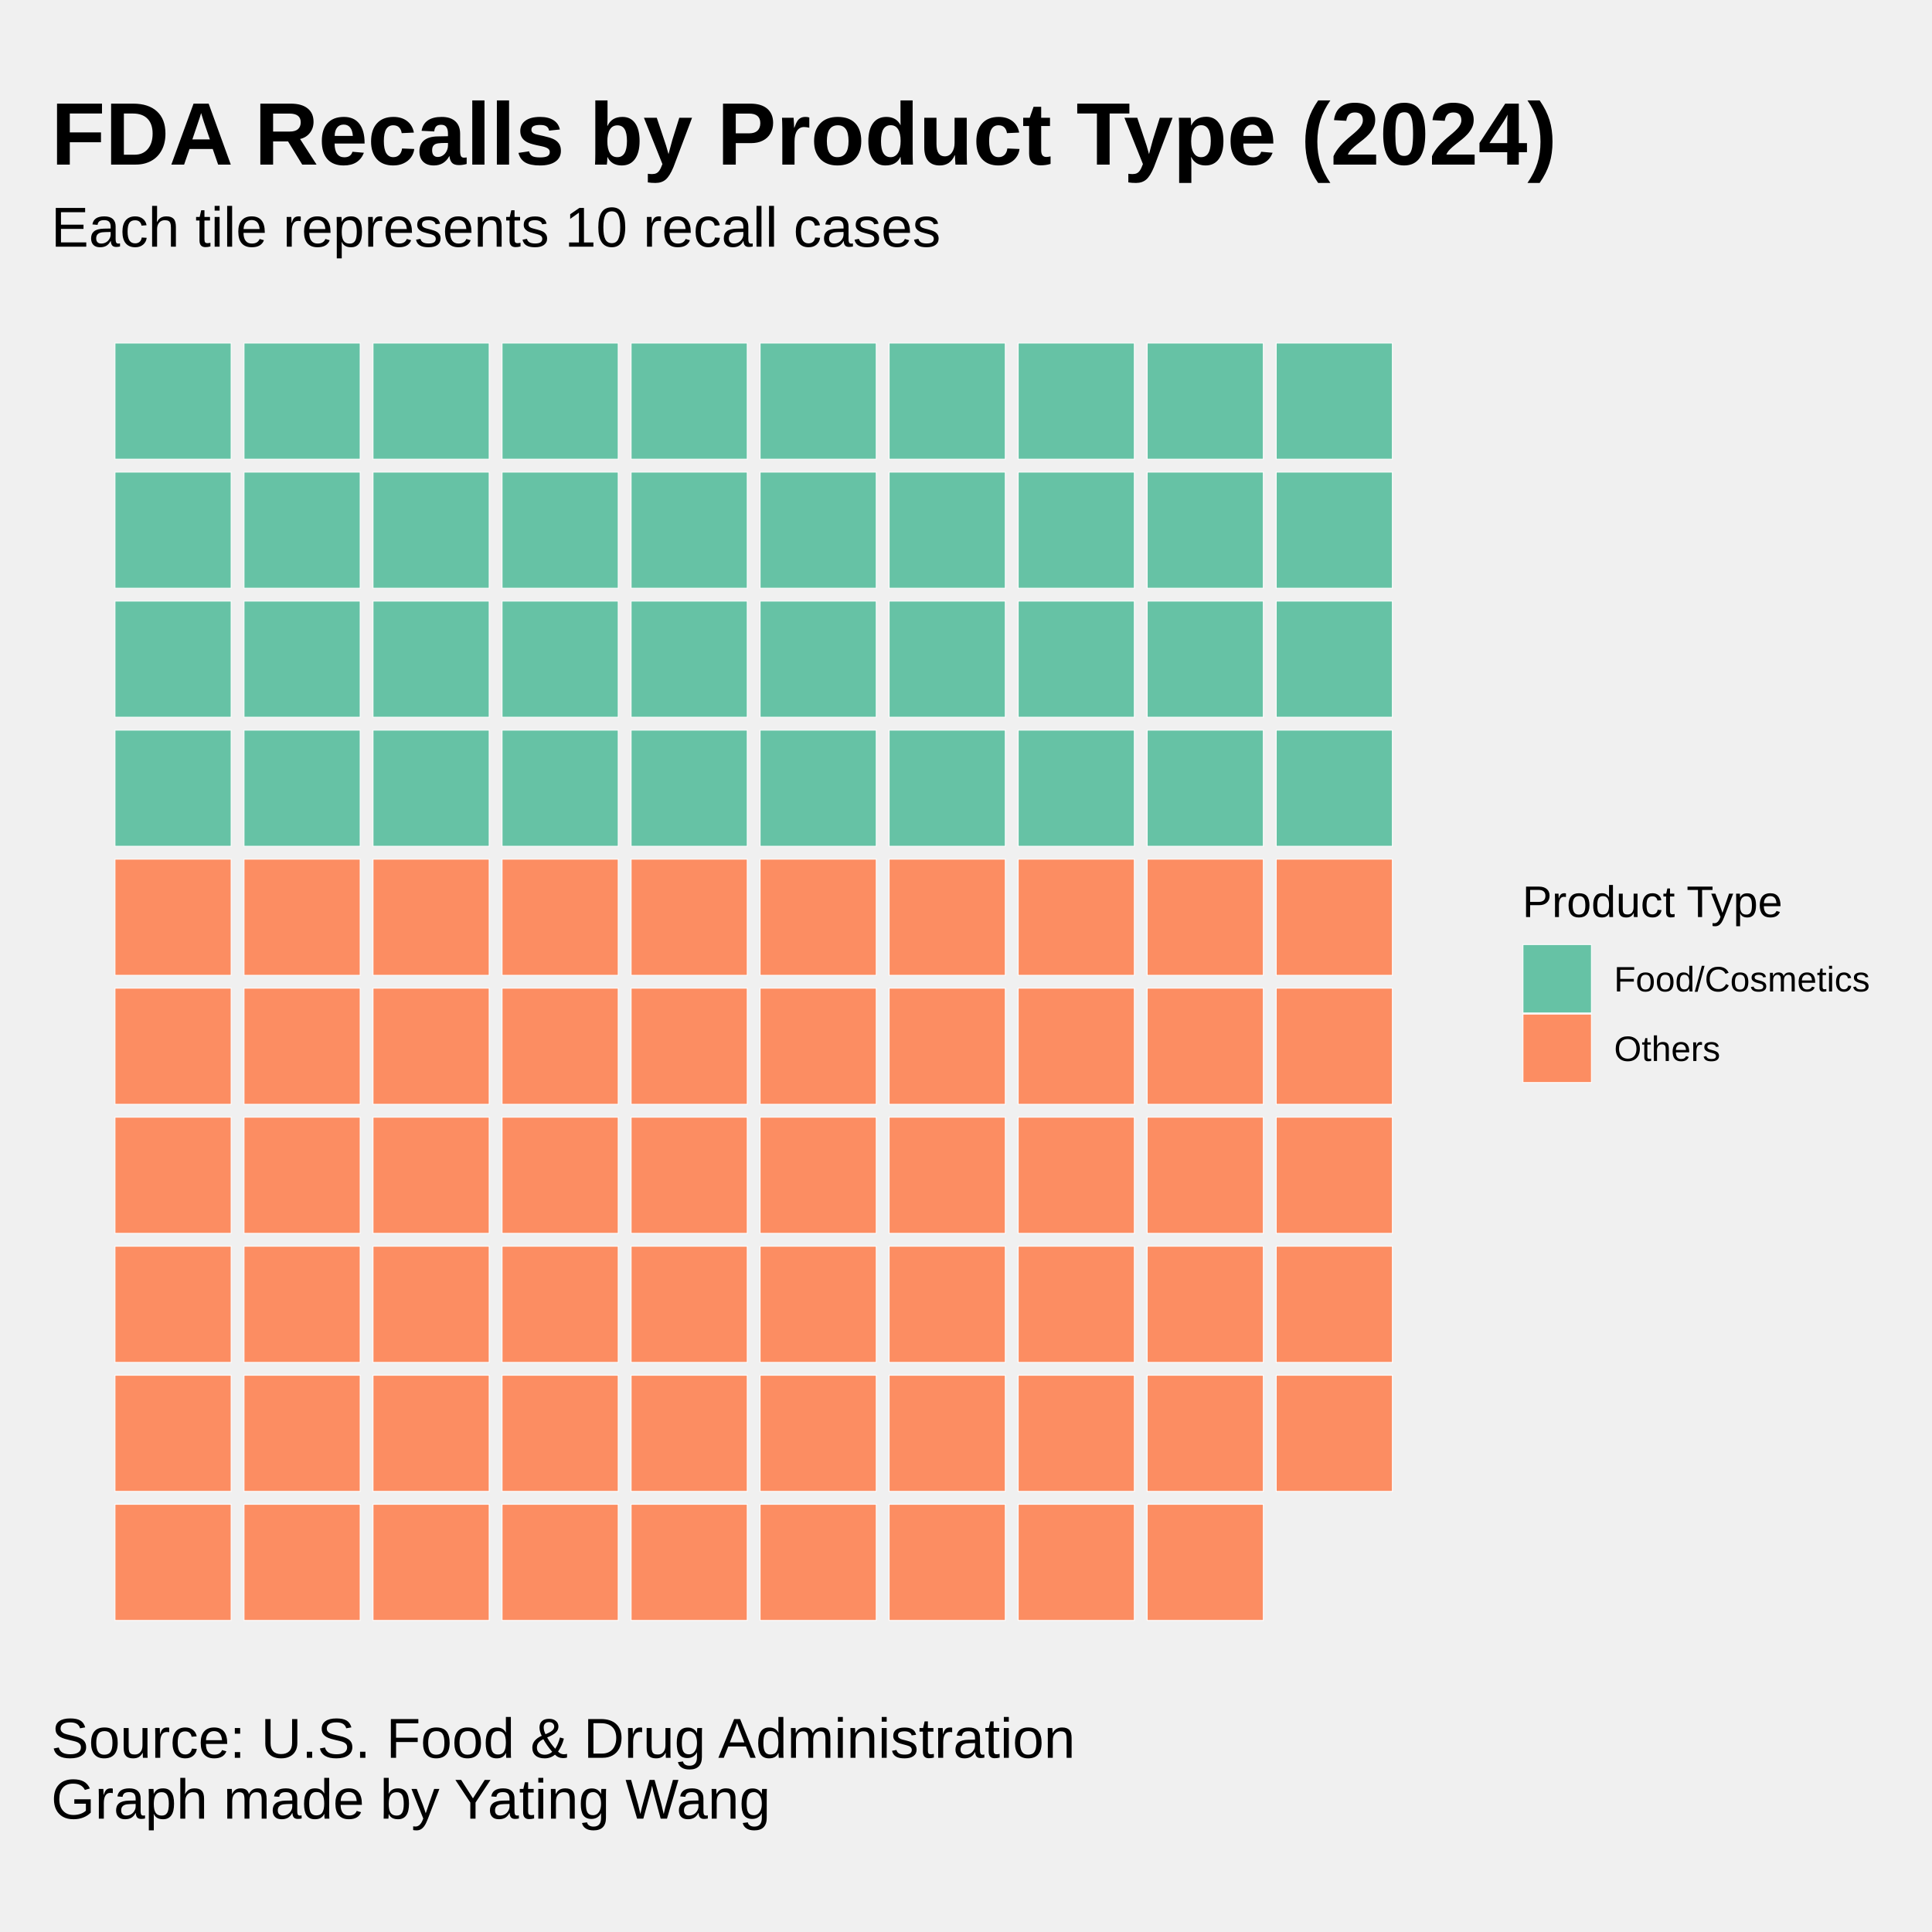
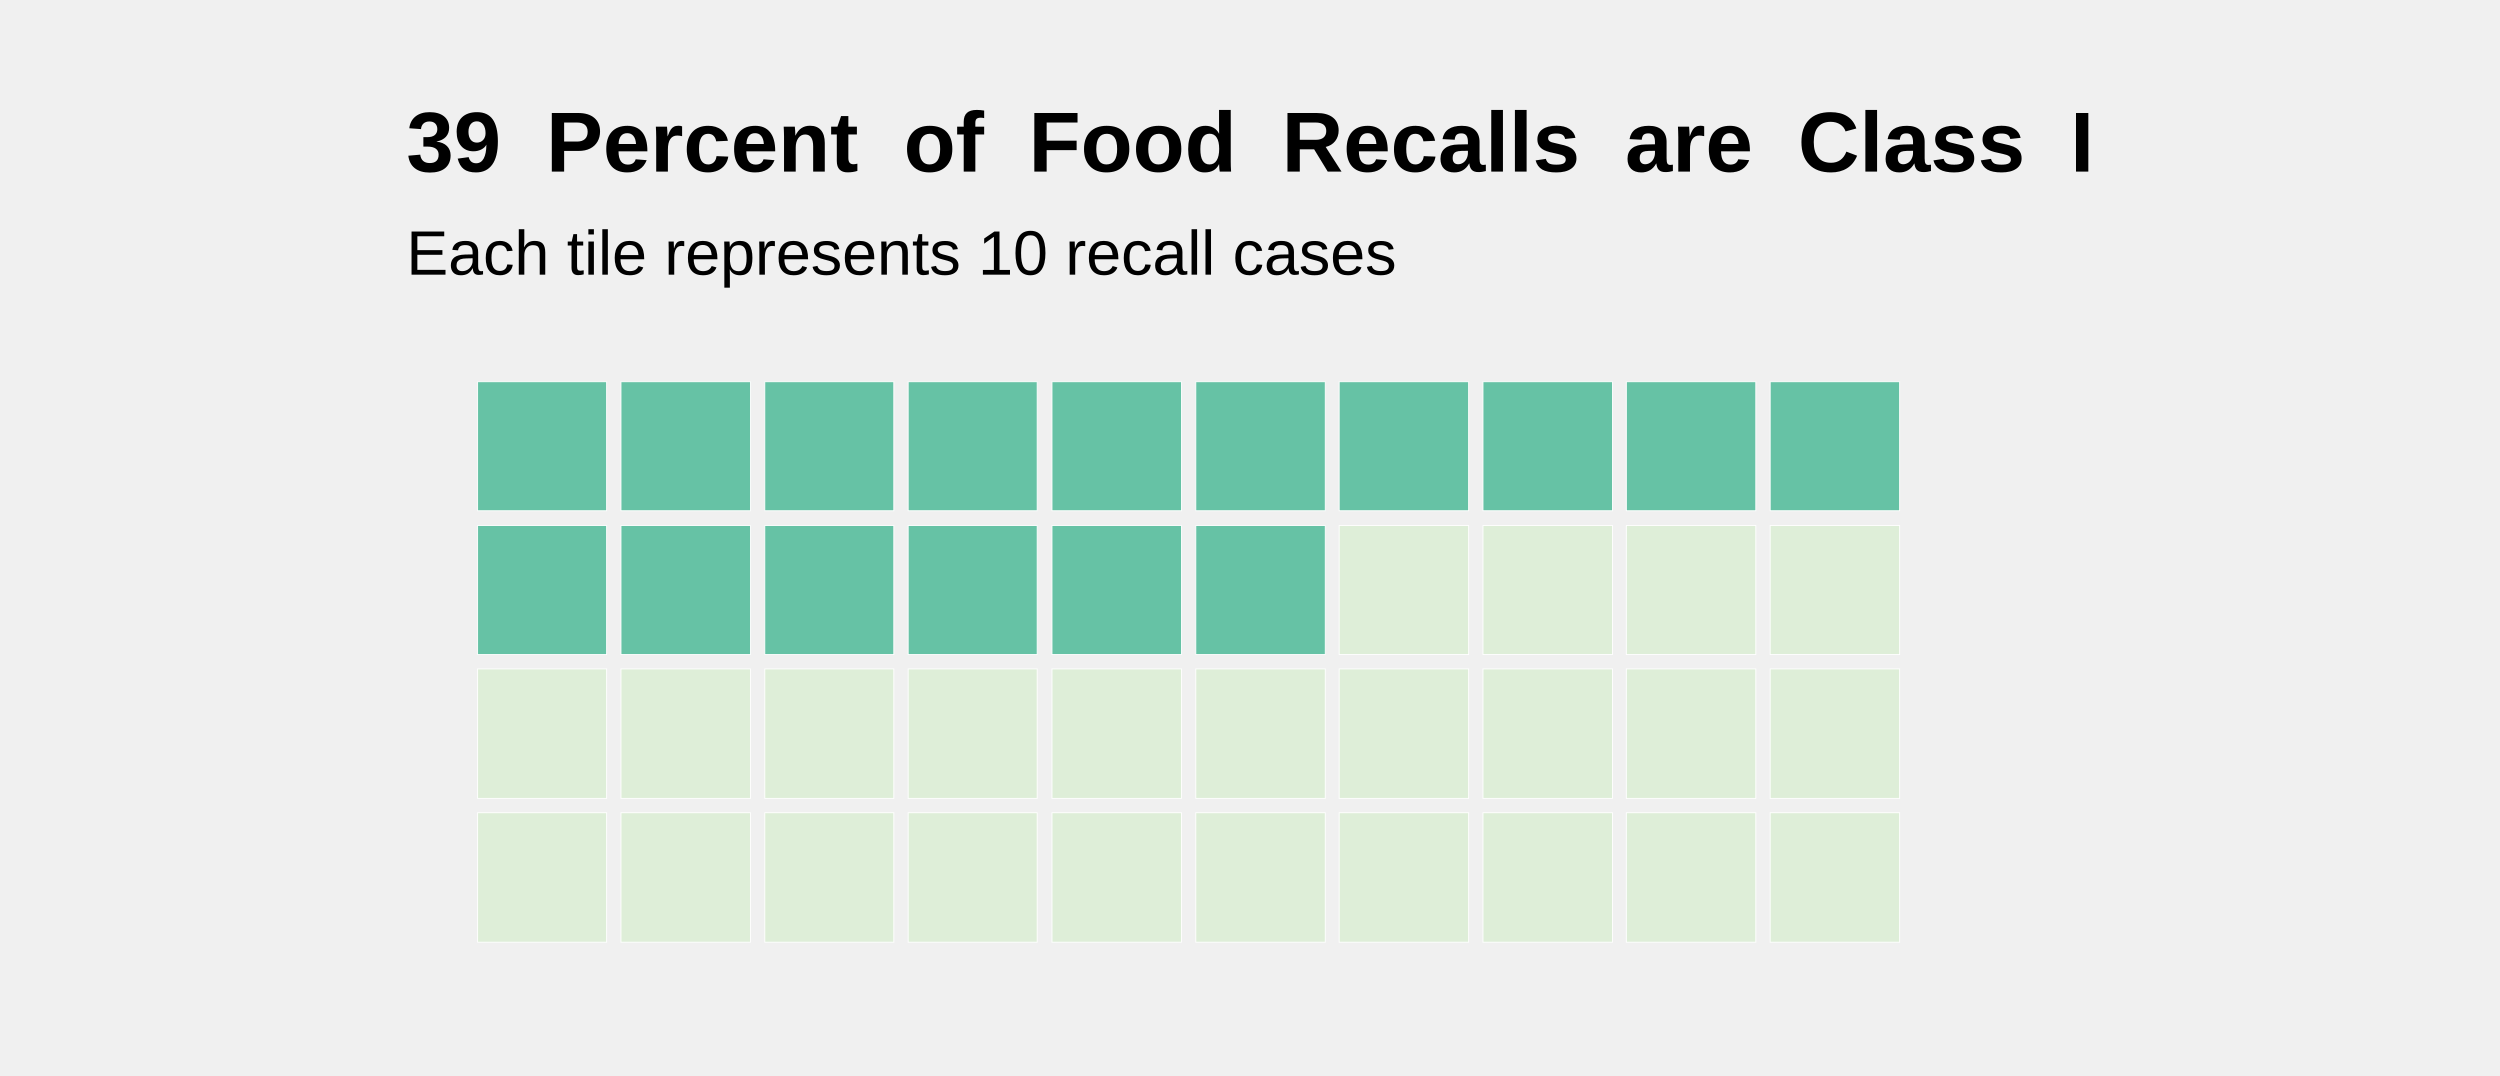
- <svg xmlns="http://www.w3.org/2000/svg" class="svglite" width="480.00pt" height="480.00pt" viewBox="0 0 480.00 480.00">
+ <svg xmlns="http://www.w3.org/2000/svg" id="Layer_1" version="1.1" viewBox="0 0 558 240">
  <defs>
-     <style type="text/css">
-     .svglite line, .svglite polyline, .svglite polygon, .svglite path, .svglite rect, .svglite circle {
-       fill: none;
-       stroke: #000000;
-       stroke-linecap: round;
-       stroke-linejoin: round;
-       stroke-miterlimit: 10.00;
-     }
-     .svglite text {
-       white-space: pre;
-     }
-   </style>
+     <style>
+       .st0 {
+         fill: none;
+       }
+ 
+       .st1 {
+         font-family: Arial-BoldMT, Arial;
+         font-size: 19px;
+         font-weight: 700;
+       }
+ 
+       .st1, .st2 {
+         isolation: isolate;
+       }
+ 
+       .st3 {
+         letter-spacing: .3em;
+       }
+ 
+       .st4 {
+         letter-spacing: .3em;
+       }
+ 
+       .st2 {
+         font-family: ArialMT, Arial;
+         font-size: 14px;
+       }
+ 
+       .st5 {
+         fill: #deeed8;
+       }
+ 
+       .st5, .st6 {
+         stroke: #fff;
+         stroke-miterlimit: 10;
+         stroke-width: .2px;
+       }
+ 
+       .st6 {
+         fill: #66c2a5;
+       }
+     </style>
  </defs>
-   <rect width="100%" height="100%" style="stroke: none; fill: none;" />
-   <defs>
-     <clipPath id="cpMC4wMHw0ODAuMDB8MC4wMHw0ODAuMDA=">
-       <rect x="0.00" y="0.00" width="480.00" height="480.00" />
-     </clipPath>
-   </defs>
-   <g clip-path="url(#cpMC4wMHw0ODAuMDB8MC4wMHw0ODAuMDA=)">
- </g>
-   <defs>
-     <clipPath id="cpMC4wMHw0ODAuMDB8MTUuMTB8NDY0Ljkw">
-       <rect x="0.00" y="15.10" width="480.00" height="449.80" />
-     </clipPath>
-   </defs>
-   <g clip-path="url(#cpMC4wMHw0ODAuMDB8MTUuMTB8NDY0Ljkw)">
- </g>
-   <g clip-path="url(#cpMC4wMHw0ODAuMDB8MC4wMHw0ODAuMDA=)">
- </g>
-   <defs>
-     <clipPath id="cpMTIuNzB8MzYxLjgwfDY5LjM2fDQxOC40Ng==">
-       <rect x="12.70" y="69.36" width="349.10" height="349.10" />
-     </clipPath>
-   </defs>
-   <g clip-path="url(#cpMTIuNzB8MzYxLjgwfDY5LjM2fDQxOC40Ng==)">
-     <rect x="28.57" y="85.23" width="28.85" height="28.85" style="stroke-width: 0.21; stroke: #FFFFFF; stroke-linecap: butt; stroke-linejoin: miter; fill: #66C2A5;" />
-     <rect x="60.63" y="85.23" width="28.85" height="28.85" style="stroke-width: 0.21; stroke: #FFFFFF; stroke-linecap: butt; stroke-linejoin: miter; fill: #66C2A5;" />
-     <rect x="92.68" y="85.23" width="28.85" height="28.85" style="stroke-width: 0.21; stroke: #FFFFFF; stroke-linecap: butt; stroke-linejoin: miter; fill: #66C2A5;" />
-     <rect x="124.74" y="85.23" width="28.85" height="28.85" style="stroke-width: 0.21; stroke: #FFFFFF; stroke-linecap: butt; stroke-linejoin: miter; fill: #66C2A5;" />
-     <rect x="156.80" y="85.23" width="28.85" height="28.85" style="stroke-width: 0.21; stroke: #FFFFFF; stroke-linecap: butt; stroke-linejoin: miter; fill: #66C2A5;" />
-     <rect x="188.85" y="85.23" width="28.85" height="28.85" style="stroke-width: 0.21; stroke: #FFFFFF; stroke-linecap: butt; stroke-linejoin: miter; fill: #66C2A5;" />
-     <rect x="220.91" y="85.23" width="28.85" height="28.85" style="stroke-width: 0.21; stroke: #FFFFFF; stroke-linecap: butt; stroke-linejoin: miter; fill: #66C2A5;" />
-     <rect x="252.97" y="85.23" width="28.85" height="28.85" style="stroke-width: 0.21; stroke: #FFFFFF; stroke-linecap: butt; stroke-linejoin: miter; fill: #66C2A5;" />
-     <rect x="285.02" y="85.23" width="28.85" height="28.85" style="stroke-width: 0.21; stroke: #FFFFFF; stroke-linecap: butt; stroke-linejoin: miter; fill: #66C2A5;" />
-     <rect x="317.08" y="85.23" width="28.85" height="28.85" style="stroke-width: 0.21; stroke: #FFFFFF; stroke-linecap: butt; stroke-linejoin: miter; fill: #66C2A5;" />
-     <rect x="28.57" y="117.29" width="28.85" height="28.85" style="stroke-width: 0.21; stroke: #FFFFFF; stroke-linecap: butt; stroke-linejoin: miter; fill: #66C2A5;" />
-     <rect x="60.63" y="117.29" width="28.85" height="28.85" style="stroke-width: 0.21; stroke: #FFFFFF; stroke-linecap: butt; stroke-linejoin: miter; fill: #66C2A5;" />
-     <rect x="92.68" y="117.29" width="28.85" height="28.85" style="stroke-width: 0.21; stroke: #FFFFFF; stroke-linecap: butt; stroke-linejoin: miter; fill: #66C2A5;" />
-     <rect x="124.74" y="117.29" width="28.85" height="28.85" style="stroke-width: 0.21; stroke: #FFFFFF; stroke-linecap: butt; stroke-linejoin: miter; fill: #66C2A5;" />
-     <rect x="156.80" y="117.29" width="28.85" height="28.85" style="stroke-width: 0.21; stroke: #FFFFFF; stroke-linecap: butt; stroke-linejoin: miter; fill: #66C2A5;" />
-     <rect x="188.85" y="117.29" width="28.85" height="28.85" style="stroke-width: 0.21; stroke: #FFFFFF; stroke-linecap: butt; stroke-linejoin: miter; fill: #66C2A5;" />
-     <rect x="220.91" y="117.29" width="28.85" height="28.85" style="stroke-width: 0.21; stroke: #FFFFFF; stroke-linecap: butt; stroke-linejoin: miter; fill: #66C2A5;" />
-     <rect x="252.97" y="117.29" width="28.85" height="28.85" style="stroke-width: 0.21; stroke: #FFFFFF; stroke-linecap: butt; stroke-linejoin: miter; fill: #66C2A5;" />
-     <rect x="285.02" y="117.29" width="28.85" height="28.85" style="stroke-width: 0.21; stroke: #FFFFFF; stroke-linecap: butt; stroke-linejoin: miter; fill: #66C2A5;" />
-     <rect x="317.08" y="117.29" width="28.85" height="28.85" style="stroke-width: 0.21; stroke: #FFFFFF; stroke-linecap: butt; stroke-linejoin: miter; fill: #66C2A5;" />
-     <rect x="28.57" y="149.34" width="28.85" height="28.85" style="stroke-width: 0.21; stroke: #FFFFFF; stroke-linecap: butt; stroke-linejoin: miter; fill: #66C2A5;" />
-     <rect x="60.63" y="149.34" width="28.85" height="28.85" style="stroke-width: 0.21; stroke: #FFFFFF; stroke-linecap: butt; stroke-linejoin: miter; fill: #66C2A5;" />
-     <rect x="92.68" y="149.34" width="28.85" height="28.85" style="stroke-width: 0.21; stroke: #FFFFFF; stroke-linecap: butt; stroke-linejoin: miter; fill: #66C2A5;" />
-     <rect x="124.74" y="149.34" width="28.85" height="28.85" style="stroke-width: 0.21; stroke: #FFFFFF; stroke-linecap: butt; stroke-linejoin: miter; fill: #66C2A5;" />
-     <rect x="156.80" y="149.34" width="28.85" height="28.85" style="stroke-width: 0.21; stroke: #FFFFFF; stroke-linecap: butt; stroke-linejoin: miter; fill: #66C2A5;" />
-     <rect x="188.85" y="149.34" width="28.85" height="28.85" style="stroke-width: 0.21; stroke: #FFFFFF; stroke-linecap: butt; stroke-linejoin: miter; fill: #66C2A5;" />
-     <rect x="220.91" y="149.34" width="28.85" height="28.85" style="stroke-width: 0.21; stroke: #FFFFFF; stroke-linecap: butt; stroke-linejoin: miter; fill: #66C2A5;" />
-     <rect x="252.97" y="149.34" width="28.85" height="28.85" style="stroke-width: 0.21; stroke: #FFFFFF; stroke-linecap: butt; stroke-linejoin: miter; fill: #66C2A5;" />
-     <rect x="285.02" y="149.34" width="28.85" height="28.85" style="stroke-width: 0.21; stroke: #FFFFFF; stroke-linecap: butt; stroke-linejoin: miter; fill: #66C2A5;" />
-     <rect x="317.08" y="149.34" width="28.85" height="28.85" style="stroke-width: 0.21; stroke: #FFFFFF; stroke-linecap: butt; stroke-linejoin: miter; fill: #66C2A5;" />
-     <rect x="28.57" y="181.40" width="28.85" height="28.85" style="stroke-width: 0.21; stroke: #FFFFFF; stroke-linecap: butt; stroke-linejoin: miter; fill: #66C2A5;" />
-     <rect x="60.63" y="181.40" width="28.85" height="28.85" style="stroke-width: 0.21; stroke: #FFFFFF; stroke-linecap: butt; stroke-linejoin: miter; fill: #66C2A5;" />
-     <rect x="92.68" y="181.40" width="28.85" height="28.85" style="stroke-width: 0.21; stroke: #FFFFFF; stroke-linecap: butt; stroke-linejoin: miter; fill: #66C2A5;" />
-     <rect x="124.74" y="181.40" width="28.85" height="28.85" style="stroke-width: 0.21; stroke: #FFFFFF; stroke-linecap: butt; stroke-linejoin: miter; fill: #66C2A5;" />
-     <rect x="156.80" y="181.40" width="28.85" height="28.85" style="stroke-width: 0.21; stroke: #FFFFFF; stroke-linecap: butt; stroke-linejoin: miter; fill: #66C2A5;" />
-     <rect x="188.85" y="181.40" width="28.85" height="28.85" style="stroke-width: 0.21; stroke: #FFFFFF; stroke-linecap: butt; stroke-linejoin: miter; fill: #66C2A5;" />
-     <rect x="220.91" y="181.40" width="28.85" height="28.85" style="stroke-width: 0.21; stroke: #FFFFFF; stroke-linecap: butt; stroke-linejoin: miter; fill: #66C2A5;" />
-     <rect x="252.97" y="181.40" width="28.85" height="28.85" style="stroke-width: 0.21; stroke: #FFFFFF; stroke-linecap: butt; stroke-linejoin: miter; fill: #66C2A5;" />
-     <rect x="285.02" y="181.40" width="28.85" height="28.85" style="stroke-width: 0.21; stroke: #FFFFFF; stroke-linecap: butt; stroke-linejoin: miter; fill: #66C2A5;" />
-     <rect x="317.08" y="181.40" width="28.85" height="28.85" style="stroke-width: 0.21; stroke: #FFFFFF; stroke-linecap: butt; stroke-linejoin: miter; fill: #66C2A5;" />
-     <rect x="28.57" y="213.46" width="28.85" height="28.85" style="stroke-width: 0.21; stroke: #FFFFFF; stroke-linecap: butt; stroke-linejoin: miter; fill: #FC8D62;" />
-     <rect x="60.63" y="213.46" width="28.85" height="28.85" style="stroke-width: 0.21; stroke: #FFFFFF; stroke-linecap: butt; stroke-linejoin: miter; fill: #FC8D62;" />
-     <rect x="92.68" y="213.46" width="28.85" height="28.85" style="stroke-width: 0.21; stroke: #FFFFFF; stroke-linecap: butt; stroke-linejoin: miter; fill: #FC8D62;" />
-     <rect x="124.74" y="213.46" width="28.85" height="28.85" style="stroke-width: 0.21; stroke: #FFFFFF; stroke-linecap: butt; stroke-linejoin: miter; fill: #FC8D62;" />
-     <rect x="156.80" y="213.46" width="28.85" height="28.85" style="stroke-width: 0.21; stroke: #FFFFFF; stroke-linecap: butt; stroke-linejoin: miter; fill: #FC8D62;" />
-     <rect x="188.85" y="213.46" width="28.85" height="28.85" style="stroke-width: 0.21; stroke: #FFFFFF; stroke-linecap: butt; stroke-linejoin: miter; fill: #FC8D62;" />
-     <rect x="220.91" y="213.46" width="28.85" height="28.85" style="stroke-width: 0.21; stroke: #FFFFFF; stroke-linecap: butt; stroke-linejoin: miter; fill: #FC8D62;" />
-     <rect x="252.97" y="213.46" width="28.85" height="28.85" style="stroke-width: 0.21; stroke: #FFFFFF; stroke-linecap: butt; stroke-linejoin: miter; fill: #FC8D62;" />
-     <rect x="285.02" y="213.46" width="28.85" height="28.85" style="stroke-width: 0.21; stroke: #FFFFFF; stroke-linecap: butt; stroke-linejoin: miter; fill: #FC8D62;" />
-     <rect x="317.08" y="213.46" width="28.85" height="28.85" style="stroke-width: 0.21; stroke: #FFFFFF; stroke-linecap: butt; stroke-linejoin: miter; fill: #FC8D62;" />
-     <rect x="28.57" y="245.51" width="28.85" height="28.85" style="stroke-width: 0.21; stroke: #FFFFFF; stroke-linecap: butt; stroke-linejoin: miter; fill: #FC8D62;" />
-     <rect x="60.63" y="245.51" width="28.85" height="28.85" style="stroke-width: 0.21; stroke: #FFFFFF; stroke-linecap: butt; stroke-linejoin: miter; fill: #FC8D62;" />
-     <rect x="92.68" y="245.51" width="28.85" height="28.85" style="stroke-width: 0.21; stroke: #FFFFFF; stroke-linecap: butt; stroke-linejoin: miter; fill: #FC8D62;" />
-     <rect x="124.74" y="245.51" width="28.85" height="28.85" style="stroke-width: 0.21; stroke: #FFFFFF; stroke-linecap: butt; stroke-linejoin: miter; fill: #FC8D62;" />
-     <rect x="156.80" y="245.51" width="28.85" height="28.85" style="stroke-width: 0.21; stroke: #FFFFFF; stroke-linecap: butt; stroke-linejoin: miter; fill: #FC8D62;" />
-     <rect x="188.85" y="245.51" width="28.85" height="28.85" style="stroke-width: 0.21; stroke: #FFFFFF; stroke-linecap: butt; stroke-linejoin: miter; fill: #FC8D62;" />
-     <rect x="220.91" y="245.51" width="28.85" height="28.85" style="stroke-width: 0.21; stroke: #FFFFFF; stroke-linecap: butt; stroke-linejoin: miter; fill: #FC8D62;" />
-     <rect x="252.97" y="245.51" width="28.85" height="28.85" style="stroke-width: 0.21; stroke: #FFFFFF; stroke-linecap: butt; stroke-linejoin: miter; fill: #FC8D62;" />
-     <rect x="285.02" y="245.51" width="28.85" height="28.85" style="stroke-width: 0.21; stroke: #FFFFFF; stroke-linecap: butt; stroke-linejoin: miter; fill: #FC8D62;" />
-     <rect x="317.08" y="245.51" width="28.85" height="28.85" style="stroke-width: 0.21; stroke: #FFFFFF; stroke-linecap: butt; stroke-linejoin: miter; fill: #FC8D62;" />
-     <rect x="28.57" y="277.57" width="28.85" height="28.85" style="stroke-width: 0.21; stroke: #FFFFFF; stroke-linecap: butt; stroke-linejoin: miter; fill: #FC8D62;" />
-     <rect x="60.63" y="277.57" width="28.85" height="28.85" style="stroke-width: 0.21; stroke: #FFFFFF; stroke-linecap: butt; stroke-linejoin: miter; fill: #FC8D62;" />
-     <rect x="92.68" y="277.57" width="28.85" height="28.85" style="stroke-width: 0.21; stroke: #FFFFFF; stroke-linecap: butt; stroke-linejoin: miter; fill: #FC8D62;" />
-     <rect x="124.74" y="277.57" width="28.85" height="28.85" style="stroke-width: 0.21; stroke: #FFFFFF; stroke-linecap: butt; stroke-linejoin: miter; fill: #FC8D62;" />
-     <rect x="156.80" y="277.57" width="28.85" height="28.85" style="stroke-width: 0.21; stroke: #FFFFFF; stroke-linecap: butt; stroke-linejoin: miter; fill: #FC8D62;" />
-     <rect x="188.85" y="277.57" width="28.85" height="28.85" style="stroke-width: 0.21; stroke: #FFFFFF; stroke-linecap: butt; stroke-linejoin: miter; fill: #FC8D62;" />
-     <rect x="220.91" y="277.57" width="28.85" height="28.85" style="stroke-width: 0.21; stroke: #FFFFFF; stroke-linecap: butt; stroke-linejoin: miter; fill: #FC8D62;" />
-     <rect x="252.97" y="277.57" width="28.85" height="28.85" style="stroke-width: 0.21; stroke: #FFFFFF; stroke-linecap: butt; stroke-linejoin: miter; fill: #FC8D62;" />
-     <rect x="285.02" y="277.57" width="28.85" height="28.85" style="stroke-width: 0.21; stroke: #FFFFFF; stroke-linecap: butt; stroke-linejoin: miter; fill: #FC8D62;" />
-     <rect x="317.08" y="277.57" width="28.85" height="28.85" style="stroke-width: 0.21; stroke: #FFFFFF; stroke-linecap: butt; stroke-linejoin: miter; fill: #FC8D62;" />
-     <rect x="28.57" y="309.63" width="28.85" height="28.85" style="stroke-width: 0.21; stroke: #FFFFFF; stroke-linecap: butt; stroke-linejoin: miter; fill: #FC8D62;" />
-     <rect x="60.63" y="309.63" width="28.85" height="28.85" style="stroke-width: 0.21; stroke: #FFFFFF; stroke-linecap: butt; stroke-linejoin: miter; fill: #FC8D62;" />
-     <rect x="92.68" y="309.63" width="28.85" height="28.85" style="stroke-width: 0.21; stroke: #FFFFFF; stroke-linecap: butt; stroke-linejoin: miter; fill: #FC8D62;" />
-     <rect x="124.74" y="309.63" width="28.85" height="28.85" style="stroke-width: 0.21; stroke: #FFFFFF; stroke-linecap: butt; stroke-linejoin: miter; fill: #FC8D62;" />
-     <rect x="156.80" y="309.63" width="28.85" height="28.85" style="stroke-width: 0.21; stroke: #FFFFFF; stroke-linecap: butt; stroke-linejoin: miter; fill: #FC8D62;" />
-     <rect x="188.85" y="309.63" width="28.85" height="28.85" style="stroke-width: 0.21; stroke: #FFFFFF; stroke-linecap: butt; stroke-linejoin: miter; fill: #FC8D62;" />
-     <rect x="220.91" y="309.63" width="28.85" height="28.85" style="stroke-width: 0.21; stroke: #FFFFFF; stroke-linecap: butt; stroke-linejoin: miter; fill: #FC8D62;" />
-     <rect x="252.97" y="309.63" width="28.85" height="28.85" style="stroke-width: 0.21; stroke: #FFFFFF; stroke-linecap: butt; stroke-linejoin: miter; fill: #FC8D62;" />
-     <rect x="285.02" y="309.63" width="28.85" height="28.85" style="stroke-width: 0.21; stroke: #FFFFFF; stroke-linecap: butt; stroke-linejoin: miter; fill: #FC8D62;" />
-     <rect x="317.08" y="309.63" width="28.85" height="28.85" style="stroke-width: 0.21; stroke: #FFFFFF; stroke-linecap: butt; stroke-linejoin: miter; fill: #FC8D62;" />
-     <rect x="28.57" y="341.68" width="28.85" height="28.85" style="stroke-width: 0.21; stroke: #FFFFFF; stroke-linecap: butt; stroke-linejoin: miter; fill: #FC8D62;" />
-     <rect x="60.63" y="341.68" width="28.85" height="28.85" style="stroke-width: 0.21; stroke: #FFFFFF; stroke-linecap: butt; stroke-linejoin: miter; fill: #FC8D62;" />
-     <rect x="92.68" y="341.68" width="28.85" height="28.85" style="stroke-width: 0.21; stroke: #FFFFFF; stroke-linecap: butt; stroke-linejoin: miter; fill: #FC8D62;" />
-     <rect x="124.74" y="341.68" width="28.85" height="28.85" style="stroke-width: 0.21; stroke: #FFFFFF; stroke-linecap: butt; stroke-linejoin: miter; fill: #FC8D62;" />
-     <rect x="156.80" y="341.68" width="28.85" height="28.85" style="stroke-width: 0.21; stroke: #FFFFFF; stroke-linecap: butt; stroke-linejoin: miter; fill: #FC8D62;" />
-     <rect x="188.85" y="341.68" width="28.85" height="28.85" style="stroke-width: 0.21; stroke: #FFFFFF; stroke-linecap: butt; stroke-linejoin: miter; fill: #FC8D62;" />
-     <rect x="220.91" y="341.68" width="28.85" height="28.85" style="stroke-width: 0.21; stroke: #FFFFFF; stroke-linecap: butt; stroke-linejoin: miter; fill: #FC8D62;" />
-     <rect x="252.97" y="341.68" width="28.85" height="28.85" style="stroke-width: 0.21; stroke: #FFFFFF; stroke-linecap: butt; stroke-linejoin: miter; fill: #FC8D62;" />
-     <rect x="285.02" y="341.68" width="28.85" height="28.85" style="stroke-width: 0.21; stroke: #FFFFFF; stroke-linecap: butt; stroke-linejoin: miter; fill: #FC8D62;" />
-     <rect x="317.08" y="341.68" width="28.85" height="28.85" style="stroke-width: 0.21; stroke: #FFFFFF; stroke-linecap: butt; stroke-linejoin: miter; fill: #FC8D62;" />
-     <rect x="28.57" y="373.74" width="28.85" height="28.85" style="stroke-width: 0.21; stroke: #FFFFFF; stroke-linecap: butt; stroke-linejoin: miter; fill: #FC8D62;" />
-     <rect x="60.63" y="373.74" width="28.85" height="28.85" style="stroke-width: 0.21; stroke: #FFFFFF; stroke-linecap: butt; stroke-linejoin: miter; fill: #FC8D62;" />
-     <rect x="92.68" y="373.74" width="28.85" height="28.85" style="stroke-width: 0.21; stroke: #FFFFFF; stroke-linecap: butt; stroke-linejoin: miter; fill: #FC8D62;" />
-     <rect x="124.74" y="373.74" width="28.85" height="28.85" style="stroke-width: 0.21; stroke: #FFFFFF; stroke-linecap: butt; stroke-linejoin: miter; fill: #FC8D62;" />
-     <rect x="156.80" y="373.74" width="28.85" height="28.85" style="stroke-width: 0.21; stroke: #FFFFFF; stroke-linecap: butt; stroke-linejoin: miter; fill: #FC8D62;" />
-     <rect x="188.85" y="373.74" width="28.85" height="28.85" style="stroke-width: 0.21; stroke: #FFFFFF; stroke-linecap: butt; stroke-linejoin: miter; fill: #FC8D62;" />
-     <rect x="220.91" y="373.74" width="28.85" height="28.85" style="stroke-width: 0.21; stroke: #FFFFFF; stroke-linecap: butt; stroke-linejoin: miter; fill: #FC8D62;" />
-     <rect x="252.97" y="373.74" width="28.85" height="28.85" style="stroke-width: 0.21; stroke: #FFFFFF; stroke-linecap: butt; stroke-linejoin: miter; fill: #FC8D62;" />
-     <rect x="285.02" y="373.74" width="28.85" height="28.85" style="stroke-width: 0.21; stroke: #FFFFFF; stroke-linecap: butt; stroke-linejoin: miter; fill: #FC8D62;" />
-   </g>
-   <g clip-path="url(#cpMC4wMHw0ODAuMDB8MC4wMHw0ODAuMDA=)">
-     <text x="378.24" y="227.84" style="font-size: 11.00px; font-family: &quot;Arial&quot;;" textLength="65.43px" lengthAdjust="spacingAndGlyphs">Product Type</text>
-     <rect x="378.38" y="234.67" width="17.00" height="17.00" style="stroke-width: 0.21; stroke: #FFFFFF; stroke-linecap: butt; stroke-linejoin: miter; fill: #66C2A5;" />
-     <rect x="378.38" y="251.95" width="17.00" height="17.00" style="stroke-width: 0.21; stroke: #FFFFFF; stroke-linecap: butt; stroke-linejoin: miter; fill: #FC8D62;" />
-     <text x="401.00" y="246.33" style="font-size: 8.80px; font-family: &quot;Arial&quot;;" textLength="63.56px" lengthAdjust="spacingAndGlyphs">Food/Cosmetics</text>
-     <text x="401.00" y="263.61" style="font-size: 8.80px; font-family: &quot;Arial&quot;;" textLength="26.40px" lengthAdjust="spacingAndGlyphs">Others</text>
-     <text x="12.70" y="61.29" style="font-size: 14.00px; font-family: &quot;Arial&quot;;" textLength="220.95px" lengthAdjust="spacingAndGlyphs">Each tile represents 10 recall cases</text>
-     <text x="12.70" y="40.89" style="font-size: 22.00px; font-weight: bold; font-family: &quot;Arial&quot;;" textLength="376.66px" lengthAdjust="spacingAndGlyphs">FDA Recalls by Product Type (2024)</text>
-     <text x="12.70" y="436.72" style="font-size: 14.00px; font-family: &quot;Arial&quot;;" textLength="259.06px" lengthAdjust="spacingAndGlyphs">Source: U.S. Food &amp; Drug Administration </text>
-     <text x="12.70" y="451.84" style="font-size: 14.00px; font-family: &quot;Arial&quot;;" textLength="180.50px" lengthAdjust="spacingAndGlyphs">Graph made by Yating Wang</text>
-   </g>
+   <rect class="st0" x="78" width="480" height="480" />
+   <rect class="st0" x="78" width="480" height="480" />
+   <rect class="st0" x="78" y="15.1" width="480" height="449.8" />
+   <rect class="st0" x="78" width="480" height="480" />
+   <rect class="st6" x="106.6" y="85.2" width="28.8" height="28.8" />
+   <rect class="st6" x="138.6" y="85.2" width="28.9" height="28.8" />
+   <rect class="st6" x="170.7" y="85.2" width="28.8" height="28.8" />
+   <rect class="st6" x="202.7" y="85.2" width="28.8" height="28.8" />
+   <rect class="st6" x="234.8" y="85.2" width="28.9" height="28.8" />
+   <rect class="st6" x="266.9" y="85.2" width="28.9" height="28.8" />
+   <rect class="st6" x="298.9" y="85.2" width="28.9" height="28.8" />
+   <rect class="st6" x="331" y="85.2" width="28.9" height="28.8" />
+   <rect class="st6" x="363" y="85.2" width="28.9" height="28.8" />
+   <rect class="st6" x="395.1" y="85.2" width="28.9" height="28.8" />
+   <rect class="st6" x="106.6" y="117.3" width="28.8" height="28.8" />
+   <rect class="st6" x="138.6" y="117.3" width="28.9" height="28.8" />
+   <rect class="st6" x="170.7" y="117.3" width="28.8" height="28.8" />
+   <rect class="st6" x="202.7" y="117.3" width="28.8" height="28.8" />
+   <rect class="st6" x="234.8" y="117.3" width="28.9" height="28.8" />
+   <rect class="st6" x="266.9" y="117.3" width="28.9" height="28.8" />
+   <rect class="st5" x="298.9" y="117.3" width="28.9" height="28.8" />
+   <rect class="st5" x="331" y="117.3" width="28.9" height="28.8" />
+   <rect class="st5" x="363" y="117.3" width="28.9" height="28.8" />
+   <rect class="st5" x="395.1" y="117.3" width="28.9" height="28.8" />
+   <rect class="st5" x="106.6" y="149.3" width="28.8" height="28.9" />
+   <rect class="st5" x="138.6" y="149.3" width="28.9" height="28.9" />
+   <rect class="st5" x="170.7" y="149.3" width="28.8" height="28.9" />
+   <rect class="st5" x="202.7" y="149.3" width="28.8" height="28.9" />
+   <rect class="st5" x="234.8" y="149.3" width="28.9" height="28.9" />
+   <rect class="st5" x="266.9" y="149.3" width="28.9" height="28.9" />
+   <rect class="st5" x="298.9" y="149.3" width="28.9" height="28.9" />
+   <rect class="st5" x="331" y="149.3" width="28.9" height="28.9" />
+   <rect class="st5" x="363" y="149.3" width="28.9" height="28.9" />
+   <rect class="st5" x="395.1" y="149.3" width="28.9" height="28.9" />
+   <rect class="st5" x="106.6" y="181.4" width="28.8" height="28.9" />
+   <rect class="st5" x="138.6" y="181.4" width="28.9" height="28.9" />
+   <rect class="st5" x="170.7" y="181.4" width="28.8" height="28.9" />
+   <rect class="st5" x="202.7" y="181.4" width="28.8" height="28.9" />
+   <rect class="st5" x="234.8" y="181.4" width="28.9" height="28.9" />
+   <rect class="st5" x="266.9" y="181.4" width="28.9" height="28.9" />
+   <rect class="st5" x="298.9" y="181.4" width="28.9" height="28.9" />
+   <rect class="st5" x="331" y="181.4" width="28.9" height="28.9" />
+   <rect class="st5" x="363" y="181.4" width="28.9" height="28.9" />
+   <rect class="st5" x="395.1" y="181.4" width="28.9" height="28.9" />
+   <rect class="st0" x="78" width="480" height="480" />
+   <text class="st2" transform="translate(90.7 61.3)">
+     <tspan x="0" y="0">Each tile represents 10 recall cases</tspan>
+   </text>
+   <text class="st1" transform="translate(90.7 38.3)">
+     <tspan x="0" y="0">39</tspan>
+     <tspan class="st4" x="21.1" y="0"> </tspan>
+     <tspan x="31.2" y="0">Percent</tspan>
+     <tspan class="st3" x="100.9" y="0"> </tspan>
+     <tspan x="111" y="0">of</tspan>
+     <tspan class="st4" x="128.9" y="0"> </tspan>
+     <tspan x="138.9" y="0">Food</tspan>
+     <tspan class="st4" x="185.4" y="0"> </tspan>
+     <tspan x="195.4" y="0">Recalls</tspan>
+     <tspan class="st4" x="262" y="0"> </tspan>
+     <tspan x="272" y="0">are</tspan>
+     <tspan class="st3" x="300.6" y="0"> </tspan>
+     <tspan x="310.6" y="0">Class</tspan>
+     <tspan class="st4" x="361.3" y="0"> </tspan>
+     <tspan x="371.4" y="0">I </tspan>
+   </text>
</svg>
